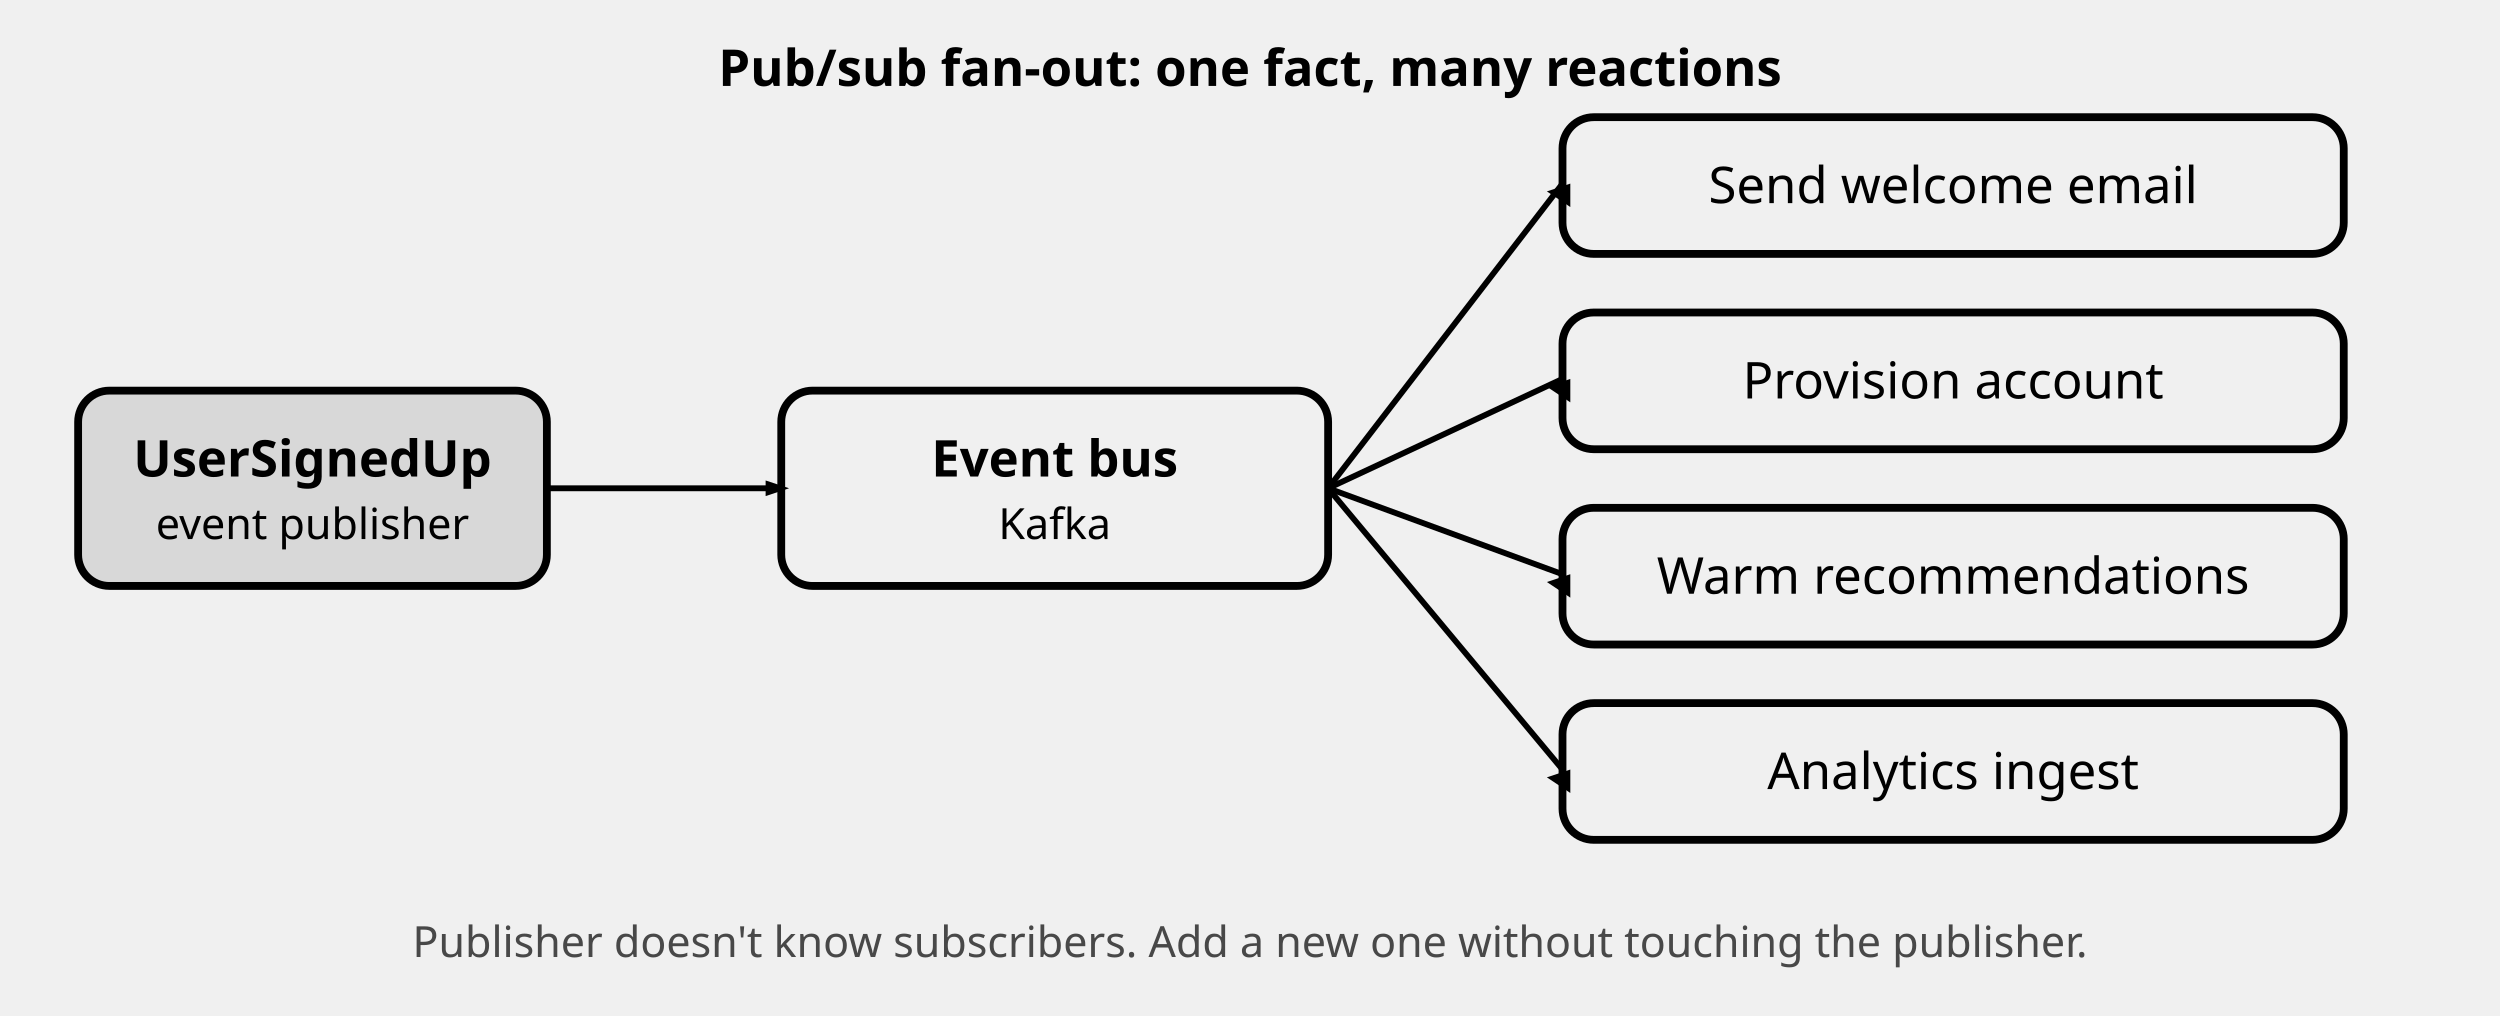
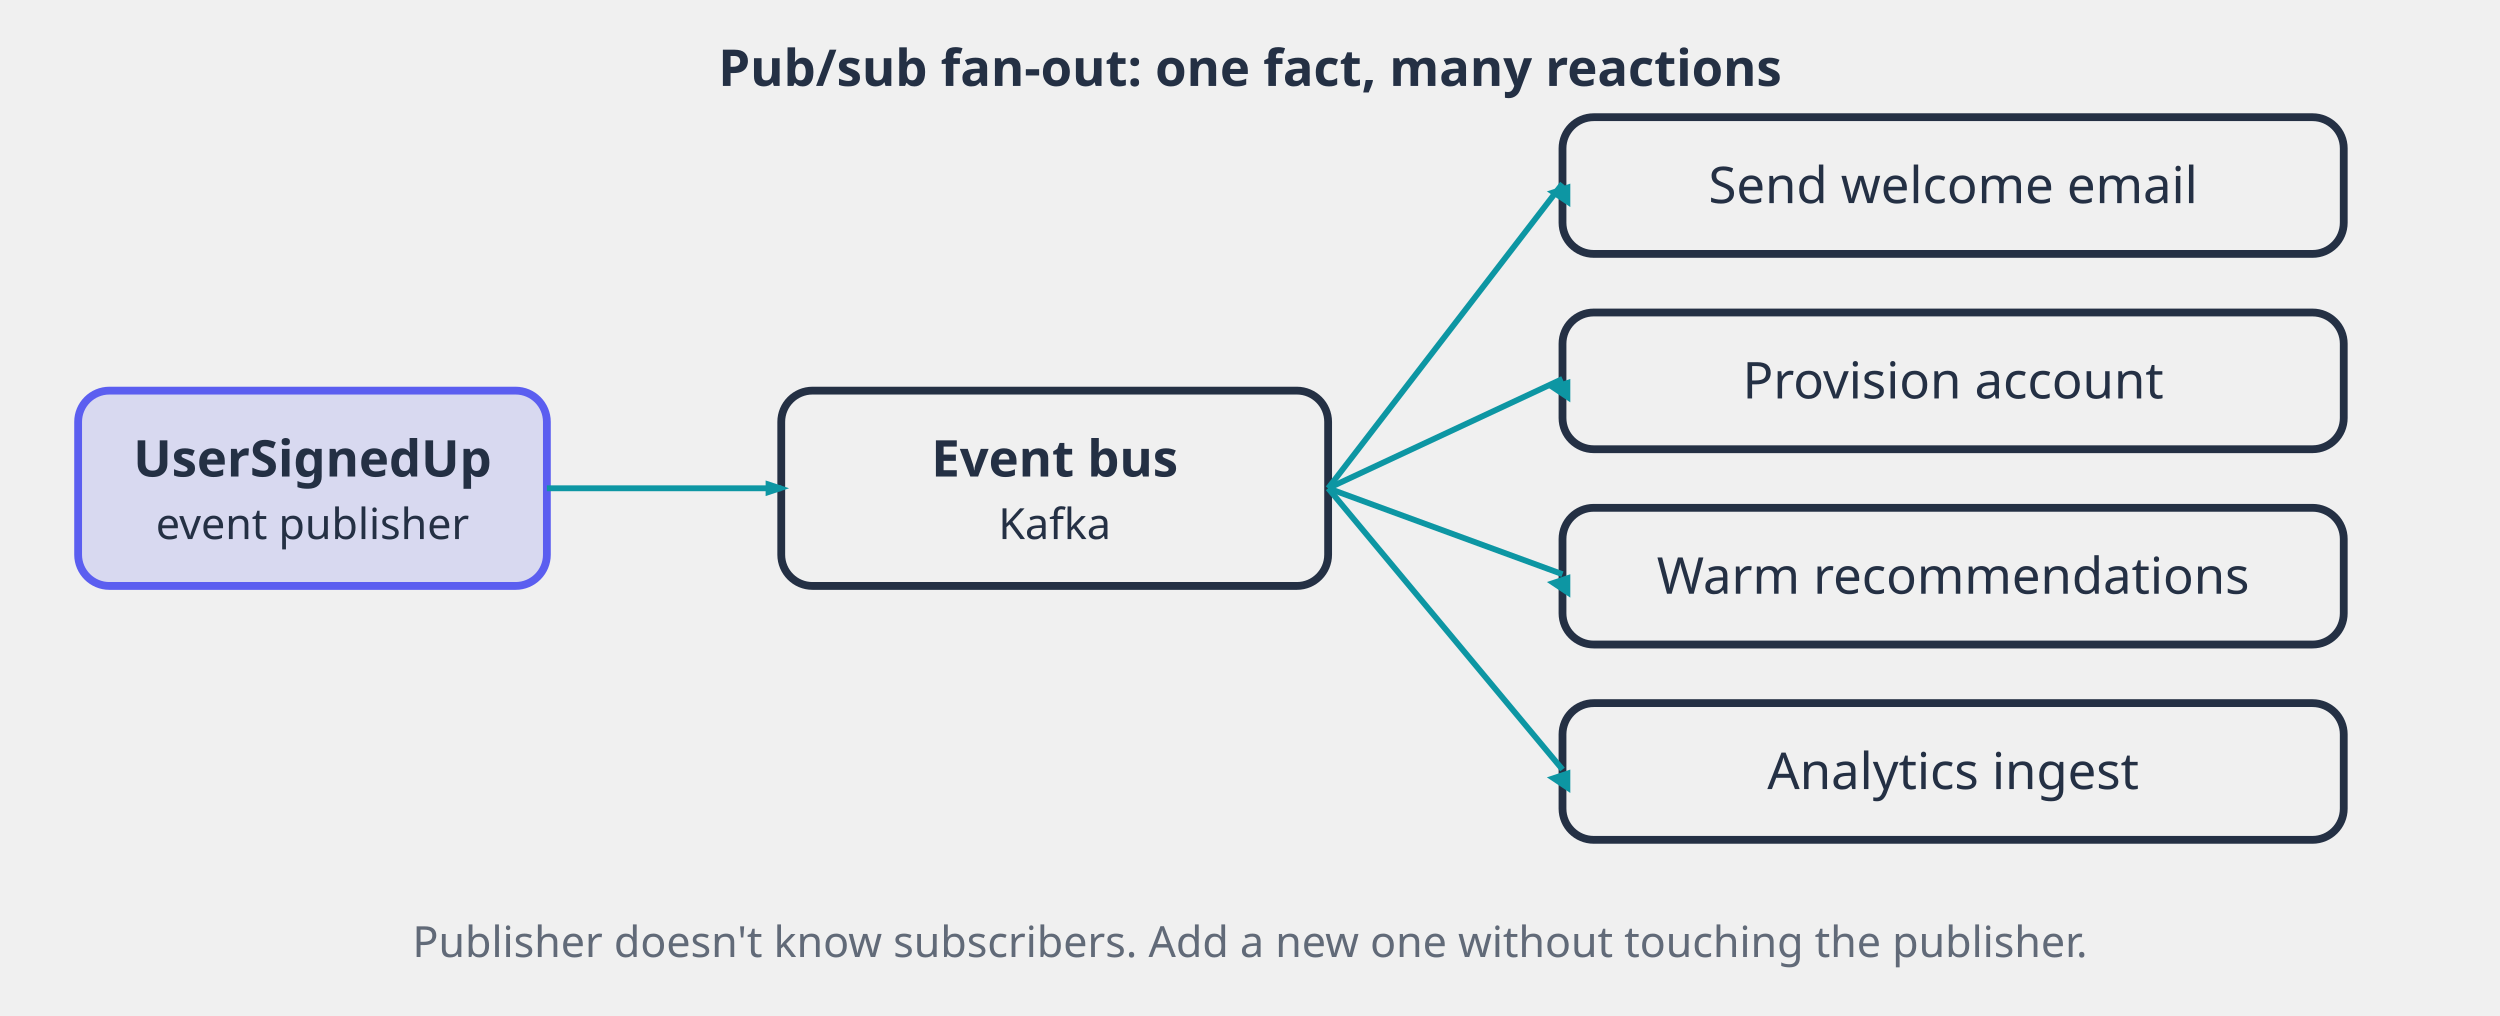
- <svg xmlns="http://www.w3.org/2000/svg" viewBox="0 0 640 260" role="img" aria-label="One event fans out to many independent subscribers" style="max-width:100%;height:auto;margin:1.5rem auto;display:block;font:13px/1.3 ui-sans-serif,system-ui,sans-serif;color:inherit;">
+ <svg xmlns="http://www.w3.org/2000/svg" viewBox="0 0 640 260" role="img" aria-label="One event fans out to many independent subscribers" style="max-width:100%;height:auto;margin:1.5rem auto;display:block;font:13px/1.3 ui-sans-serif,system-ui,sans-serif;">
+   <style>
+     svg{color:#243044;}
+     .flow{stroke:#0d96a3;}
+     .flowfill{fill:#0d96a3;}
+     .hl{fill:#5b5ef0;fill-opacity:.16;stroke:#5b5ef0;}
+     .hl-solid{fill:#5b5ef0;stroke:#5b5ef0;}
+     .on-hl{fill:#ffffff;}
+     .step{fill:#64748b;stroke:#64748b;}
+   </style>
  <text x="320" y="22" text-anchor="middle" fill="currentColor" font-weight="600">Pub/sub fan-out: one fact, many reactions</text>
  <g fill="none" stroke="currentColor" stroke-width="2">
-     <rect x="20" y="100" width="120" height="50" rx="8" fill="currentColor" fill-opacity="0.1" stroke="currentColor" />
+     <rect class="hl" x="20" y="100" width="120" height="50" rx="8" fill="currentColor" fill-opacity="0.1" stroke="currentColor" />
    <rect x="200" y="100" width="140" height="50" rx="8" />
    <rect x="400" y="30" width="200" height="35" rx="8" />
    <rect x="400" y="80" width="200" height="35" rx="8" />
    <rect x="400" y="130" width="200" height="35" rx="8" />
    <rect x="400" y="180" width="200" height="35" rx="8" />
  </g>
  <g fill="currentColor" text-anchor="middle">
    <text x="80" y="122" font-weight="600">UserSignedUp</text>
    <text x="80" y="138" font-size="11">event publisher</text>
    <text x="270" y="122" font-weight="600">Event bus</text>
    <text x="270" y="138" font-size="11">Kafka</text>
    <text x="500" y="52">Send welcome email</text>
    <text x="500" y="102">Provision account</text>
    <text x="500" y="152">Warm recommendations</text>
    <text x="500" y="202">Analytics ingest</text>
  </g>
-   <g stroke="currentColor" stroke-width="1.5" fill="none">
+   <g class="flow" stroke="currentColor" stroke-width="1.5" fill="none">
    <path d="M140 125 H200" />
    <path d="M340 125 L400 47" />
    <path d="M340 125 L400 97" />
    <path d="M340 125 L400 147" />
    <path d="M340 125 L400 197" />
  </g>
  <g fill="currentColor">
-     <polygon points="196,123 202,125 196,127" />
-     <polygon points="396,49 402,47 402,53" />
-     <polygon points="396,99 402,97 402,103" />
-     <polygon points="396,149 402,147 402,153" />
-     <polygon points="396,199 402,197 402,203" />
+     <polygon class="flowfill" points="196,123 202,125 196,127" />
+     <polygon class="flowfill" points="396,49 402,47 402,53" />
+     <polygon class="flowfill" points="396,99 402,97 402,103" />
+     <polygon class="flowfill" points="396,149 402,147 402,153" />
+     <polygon class="flowfill" points="396,199 402,197 402,203" />
  </g>
  <text x="320" y="245" text-anchor="middle" fill="currentColor" font-size="11" opacity="0.7">Publisher doesn't know subscribers. Add a new one without touching the publisher.</text>
</svg>
